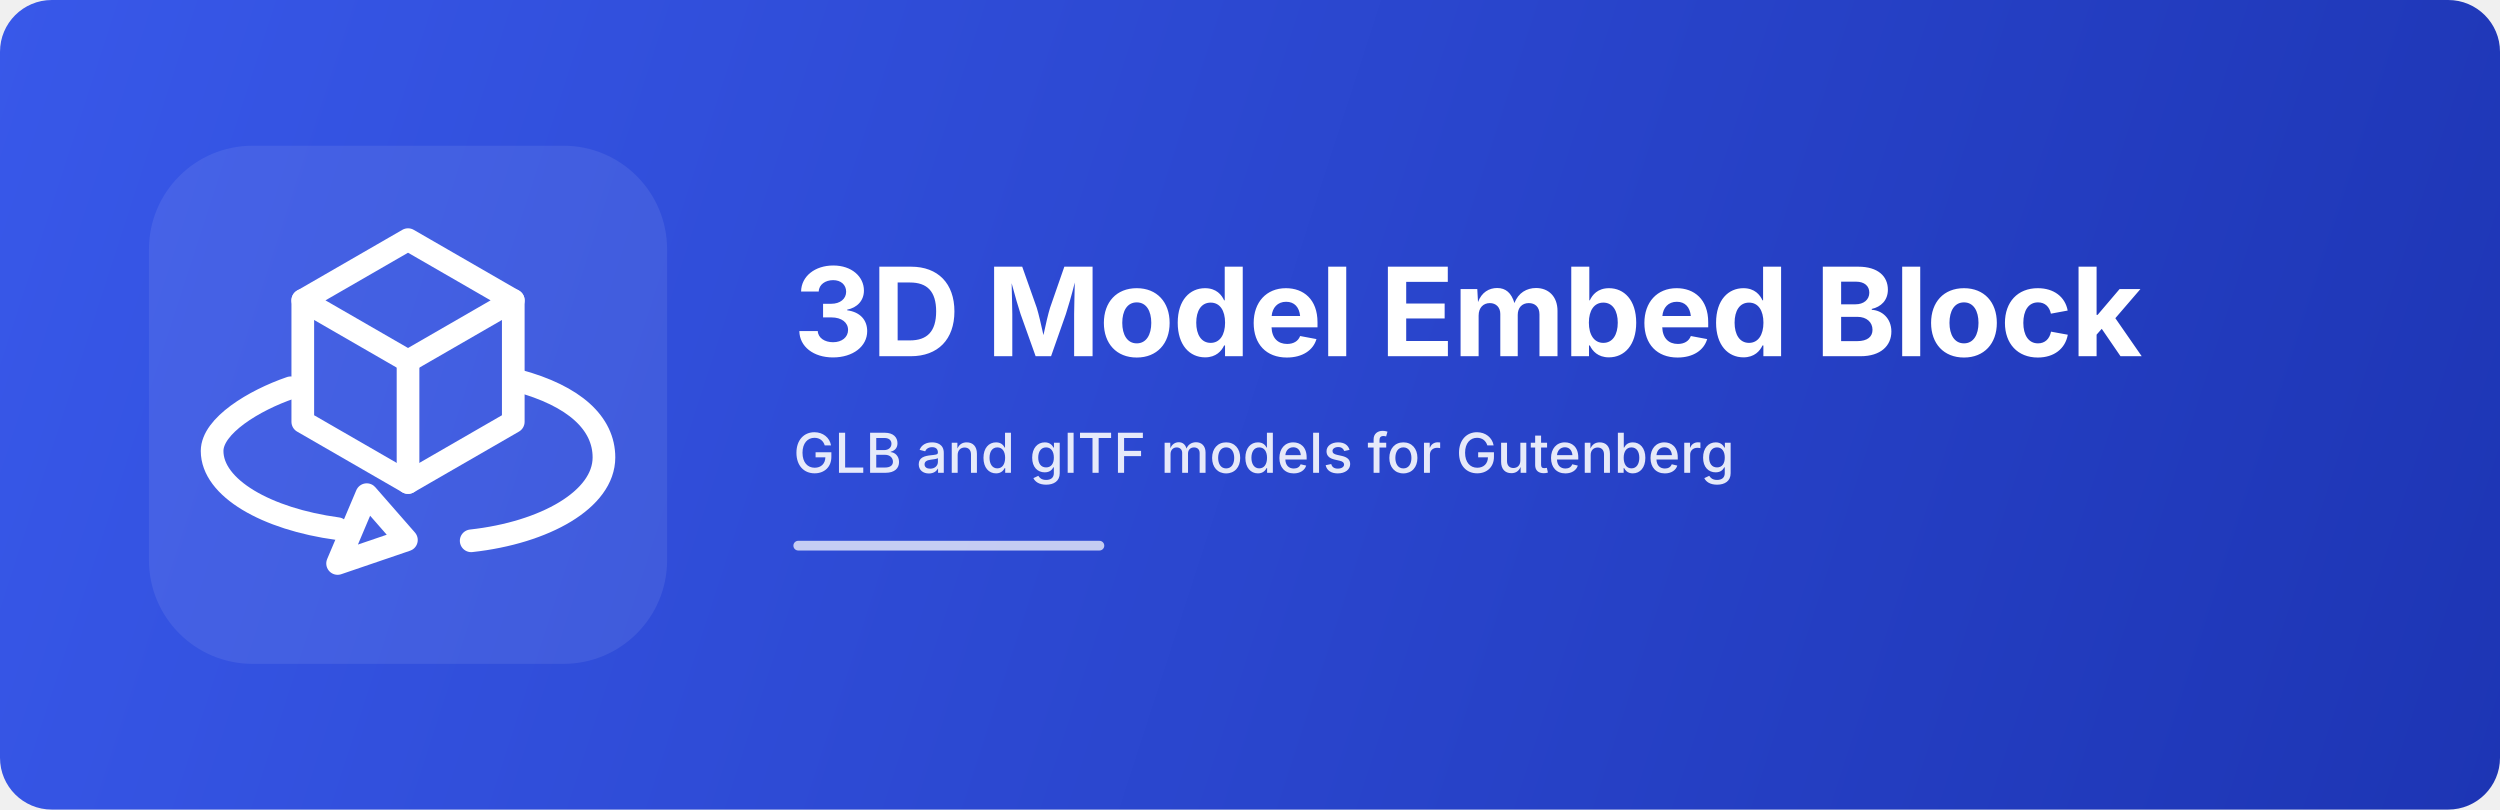
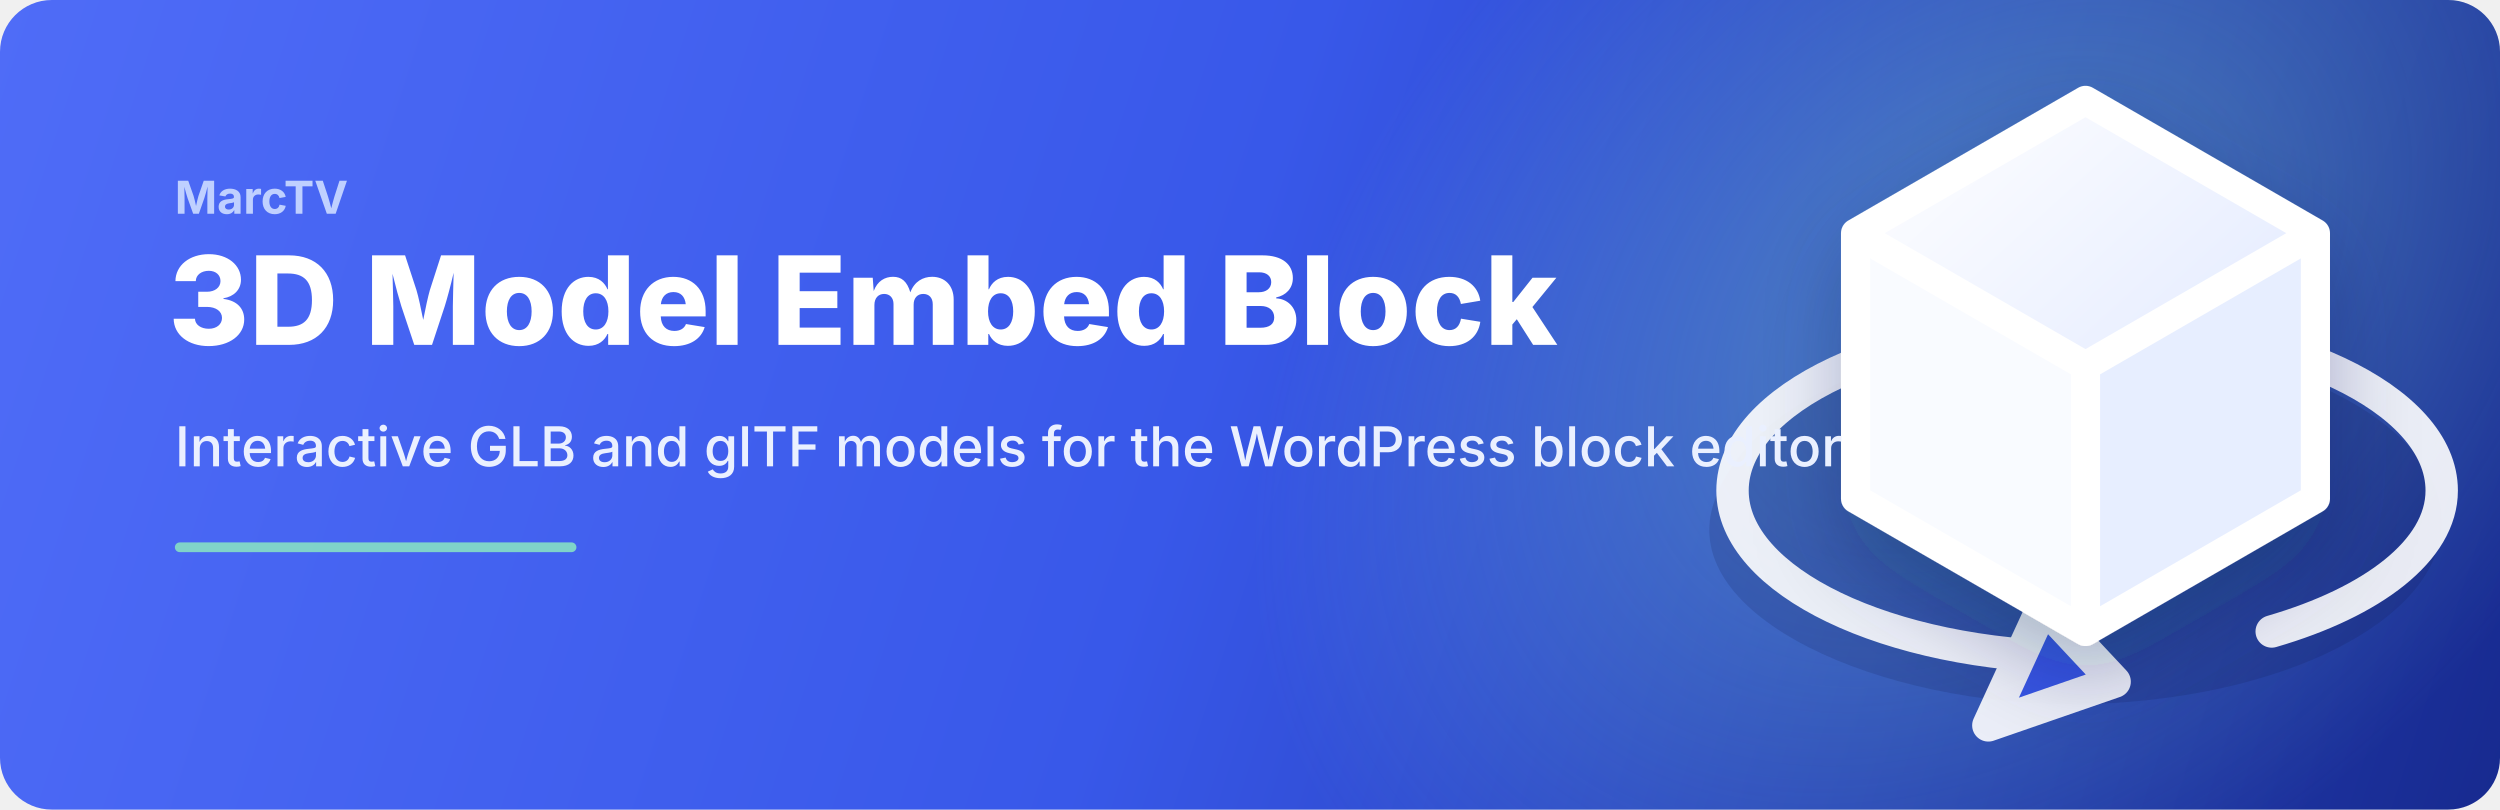
<svg xmlns="http://www.w3.org/2000/svg" width="1544" height="500" viewBox="0 0 1544 500" fill="none">
  <defs>
-     <linearGradient id="bg" x1="0" y1="0" x2="1544" y2="500" gradientUnits="userSpaceOnUse">
-       <stop offset="0" stop-color="#3858E9" />
-       <stop offset="1" stop-color="#1D35B4" />
+     <linearGradient id="banner-bg" x1="0" y1="0" x2="1544" y2="500" gradientUnits="userSpaceOnUse">
+       <stop offset="0" stop-color="#4F6CF7" />
+       <stop offset="0.48" stop-color="#3858E9" />
+       <stop offset="1" stop-color="#172A8F" />
    </linearGradient>
+     <radialGradient id="glow" cx="0" cy="0" r="1" gradientUnits="userSpaceOnUse" gradientTransform="translate(1228 188) rotate(138) scale(516 364)">
+       <stop stop-color="#84DCC6" stop-opacity="0.42" />
+       <stop offset="1" stop-color="#84DCC6" stop-opacity="0" />
+     </radialGradient>
+     <linearGradient id="cube" x1="1084" y1="90" x2="1324" y2="354" gradientUnits="userSpaceOnUse">
+       <stop offset="0" stop-color="#FFFFFF" />
+       <stop offset="1" stop-color="#DDE6FF" />
+     </linearGradient>
+     <filter id="soft-shadow" x="-30%" y="-30%" width="160%" height="170%">
+       <feDropShadow dx="0" dy="22" stdDeviation="26" flood-color="#071451" flood-opacity="0.28" />
+     </filter>
  </defs>
-   <rect width="1544" height="500" rx="32" fill="url(#bg)" />
-   <rect x="92" y="90" width="320" height="320" rx="64" fill="rgba(255,255,255,0.08)" />
-   <g transform="translate(124 122) scale(0.5)">
-     <path d="M334 424C425 414 498 373 498 321C498 279 462 245 391 226" stroke="#FFFFFF" stroke-width="28" stroke-linecap="round" stroke-linejoin="round" />
-     <path d="M111 235C65.682 250.538 14 281.957 14 313.032C14 358.731 80.992 397.118 169 409" stroke="#FFFFFF" stroke-width="28" stroke-linecap="round" stroke-linejoin="round" />
-     <path d="M205 367L254 423L169 452Z" stroke="#FFFFFF" stroke-width="28" stroke-linecap="round" stroke-linejoin="round" />
-     <path d="M256 52L386 127L256 202L126 127Z" stroke="#FFFFFF" stroke-width="28" stroke-linecap="round" stroke-linejoin="round" />
-     <path d="M126 127V277L256 352L386 277V127" stroke="#FFFFFF" stroke-width="28" stroke-linecap="round" stroke-linejoin="round" />
-     <path d="M256 202V352" stroke="#FFFFFF" stroke-width="28" stroke-linecap="round" stroke-linejoin="round" />
+   <rect width="1544" height="500" rx="32" fill="url(#banner-bg)" />
+   <rect width="1544" height="500" rx="32" fill="url(#glow)" />
+   <path d="M1058 312C1077 251 1167 209 1278 209C1405 209 1508 260 1508 322C1508 383 1409 433 1284 435C1161 436 1037 381 1058 312Z" fill="#0A1647" opacity="0.16" />
+   <g stroke="#FFFFFF" stroke-width="20" stroke-linecap="round" stroke-linejoin="round" opacity="0.9">
+     <path d="M1403 390C1465 372 1508 340 1508 303C1508 246 1410 200 1289 200C1168 200 1070 246 1070 303C1070 359 1166 405 1284 406" />
+     <path d="M1262 374L1306 421L1228 448Z" fill="#3858E9" />
  </g>
-   <text x="490" y="220" fill="#FFFFFF" font-family="-apple-system, BlinkMacSystemFont, 'Segoe UI', sans-serif" font-size="76" font-weight="700" letter-spacing="-1">
+   <g filter="url(#soft-shadow)" transform="translate(44 0)">
+     <path d="M1244 62L1386 144L1244 226L1102 144L1244 62Z" fill="url(#cube)" />
+     <path d="M1102 144L1244 226V390L1102 308V144Z" fill="#F9FBFF" />
+     <path d="M1386 144L1244 226V390L1386 308V144Z" fill="#E7EEFF" />
+     <path d="M1244 62L1386 144L1244 226L1102 144L1244 62Z" stroke="#FFFFFF" stroke-width="18" stroke-linejoin="round" />
+     <path d="M1102 144V308L1244 390M1386 144V308L1244 390V226" stroke="#FFFFFF" stroke-width="18" stroke-linejoin="round" />
+   </g>
+   <text x="108" y="132" fill="#BFD0FF" font-family="-apple-system, BlinkMacSystemFont, 'Segoe UI', sans-serif" font-size="28" font-weight="700">
+ 		MarcTV
+ 	</text>
+   <text x="104" y="213" fill="#FFFFFF" font-family="-apple-system, BlinkMacSystemFont, 'Segoe UI', sans-serif" font-size="76" font-weight="760">
		3D Model Embed Block
	</text>
-   <text x="490" y="292" fill="rgba(255,255,255,0.88)" font-family="-apple-system, BlinkMacSystemFont, 'Segoe UI', sans-serif" font-size="34" font-weight="500">
- 		GLB and glTF models for Gutenberg
+   <text x="108" y="288" fill="#EAF0FF" font-family="-apple-system, BlinkMacSystemFont, 'Segoe UI', sans-serif" font-size="34" font-weight="520">
+ 		Interactive GLB and glTF models for the WordPress block editor
	</text>
-   <rect x="490" y="334" width="192" height="6" rx="3" fill="rgba(255,255,255,0.72)" />
+   <rect x="108" y="335" width="248" height="6" rx="3" fill="#84DCC6" opacity="0.92" />
</svg>
